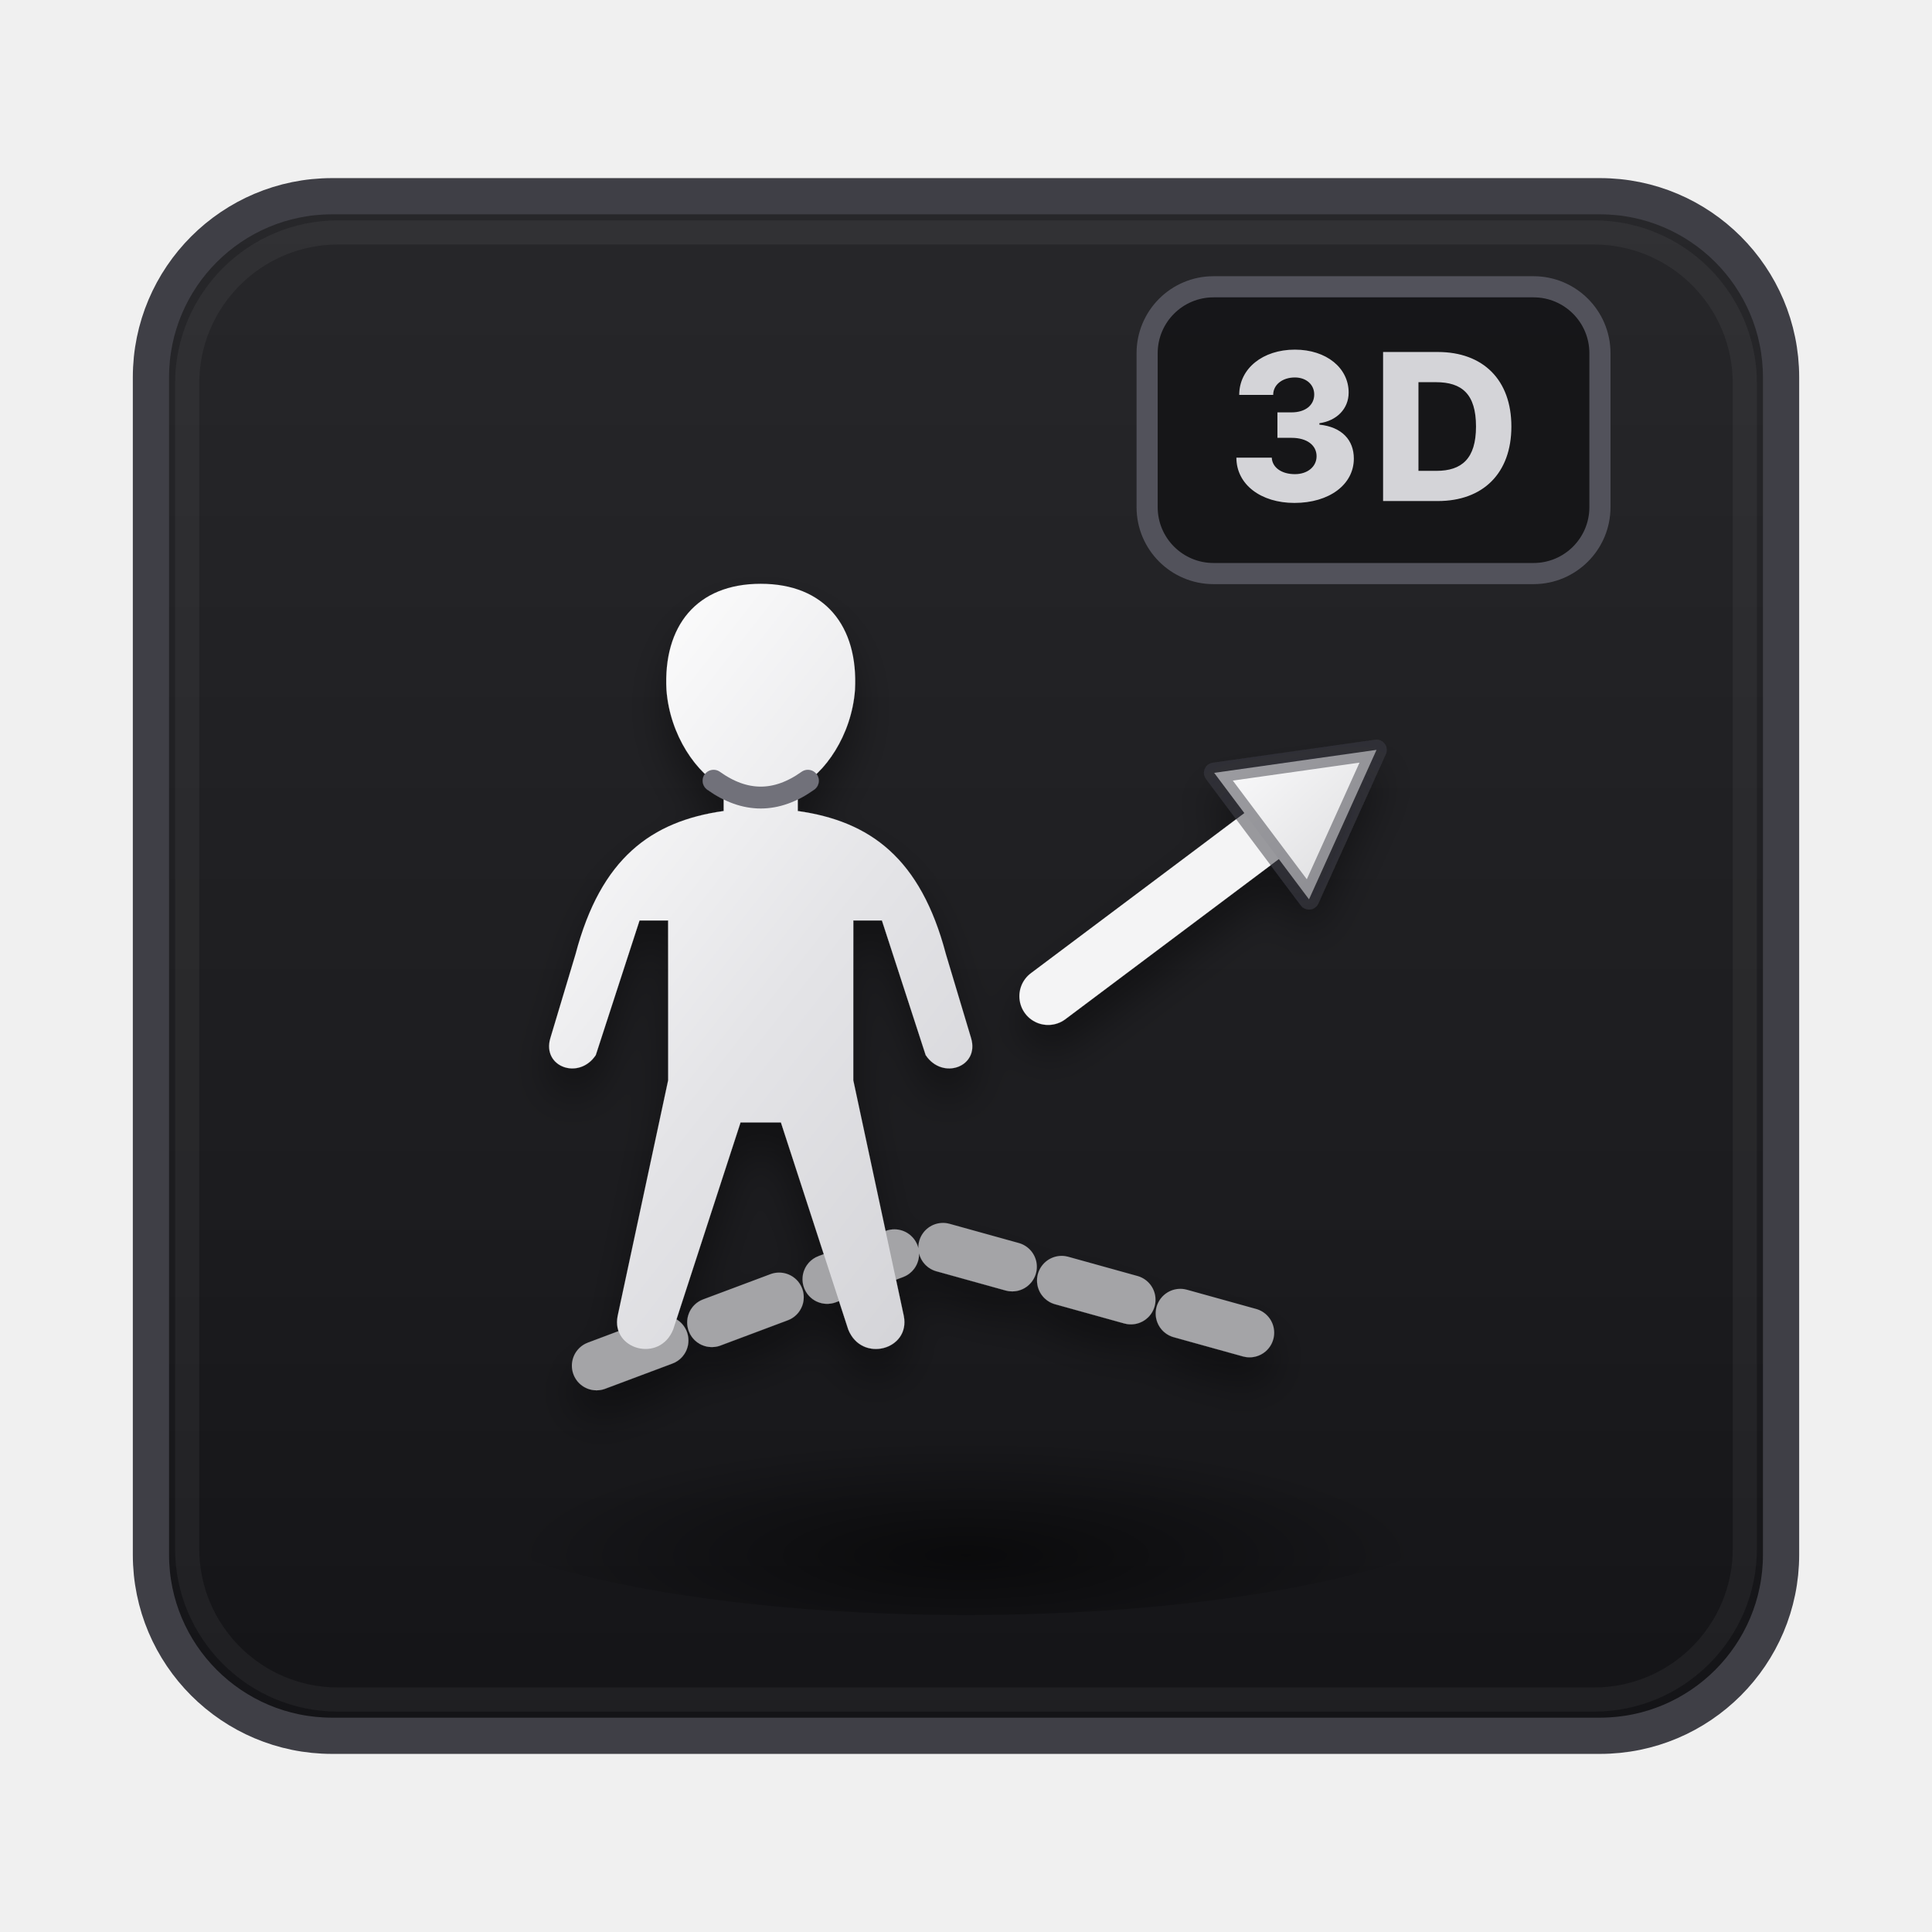
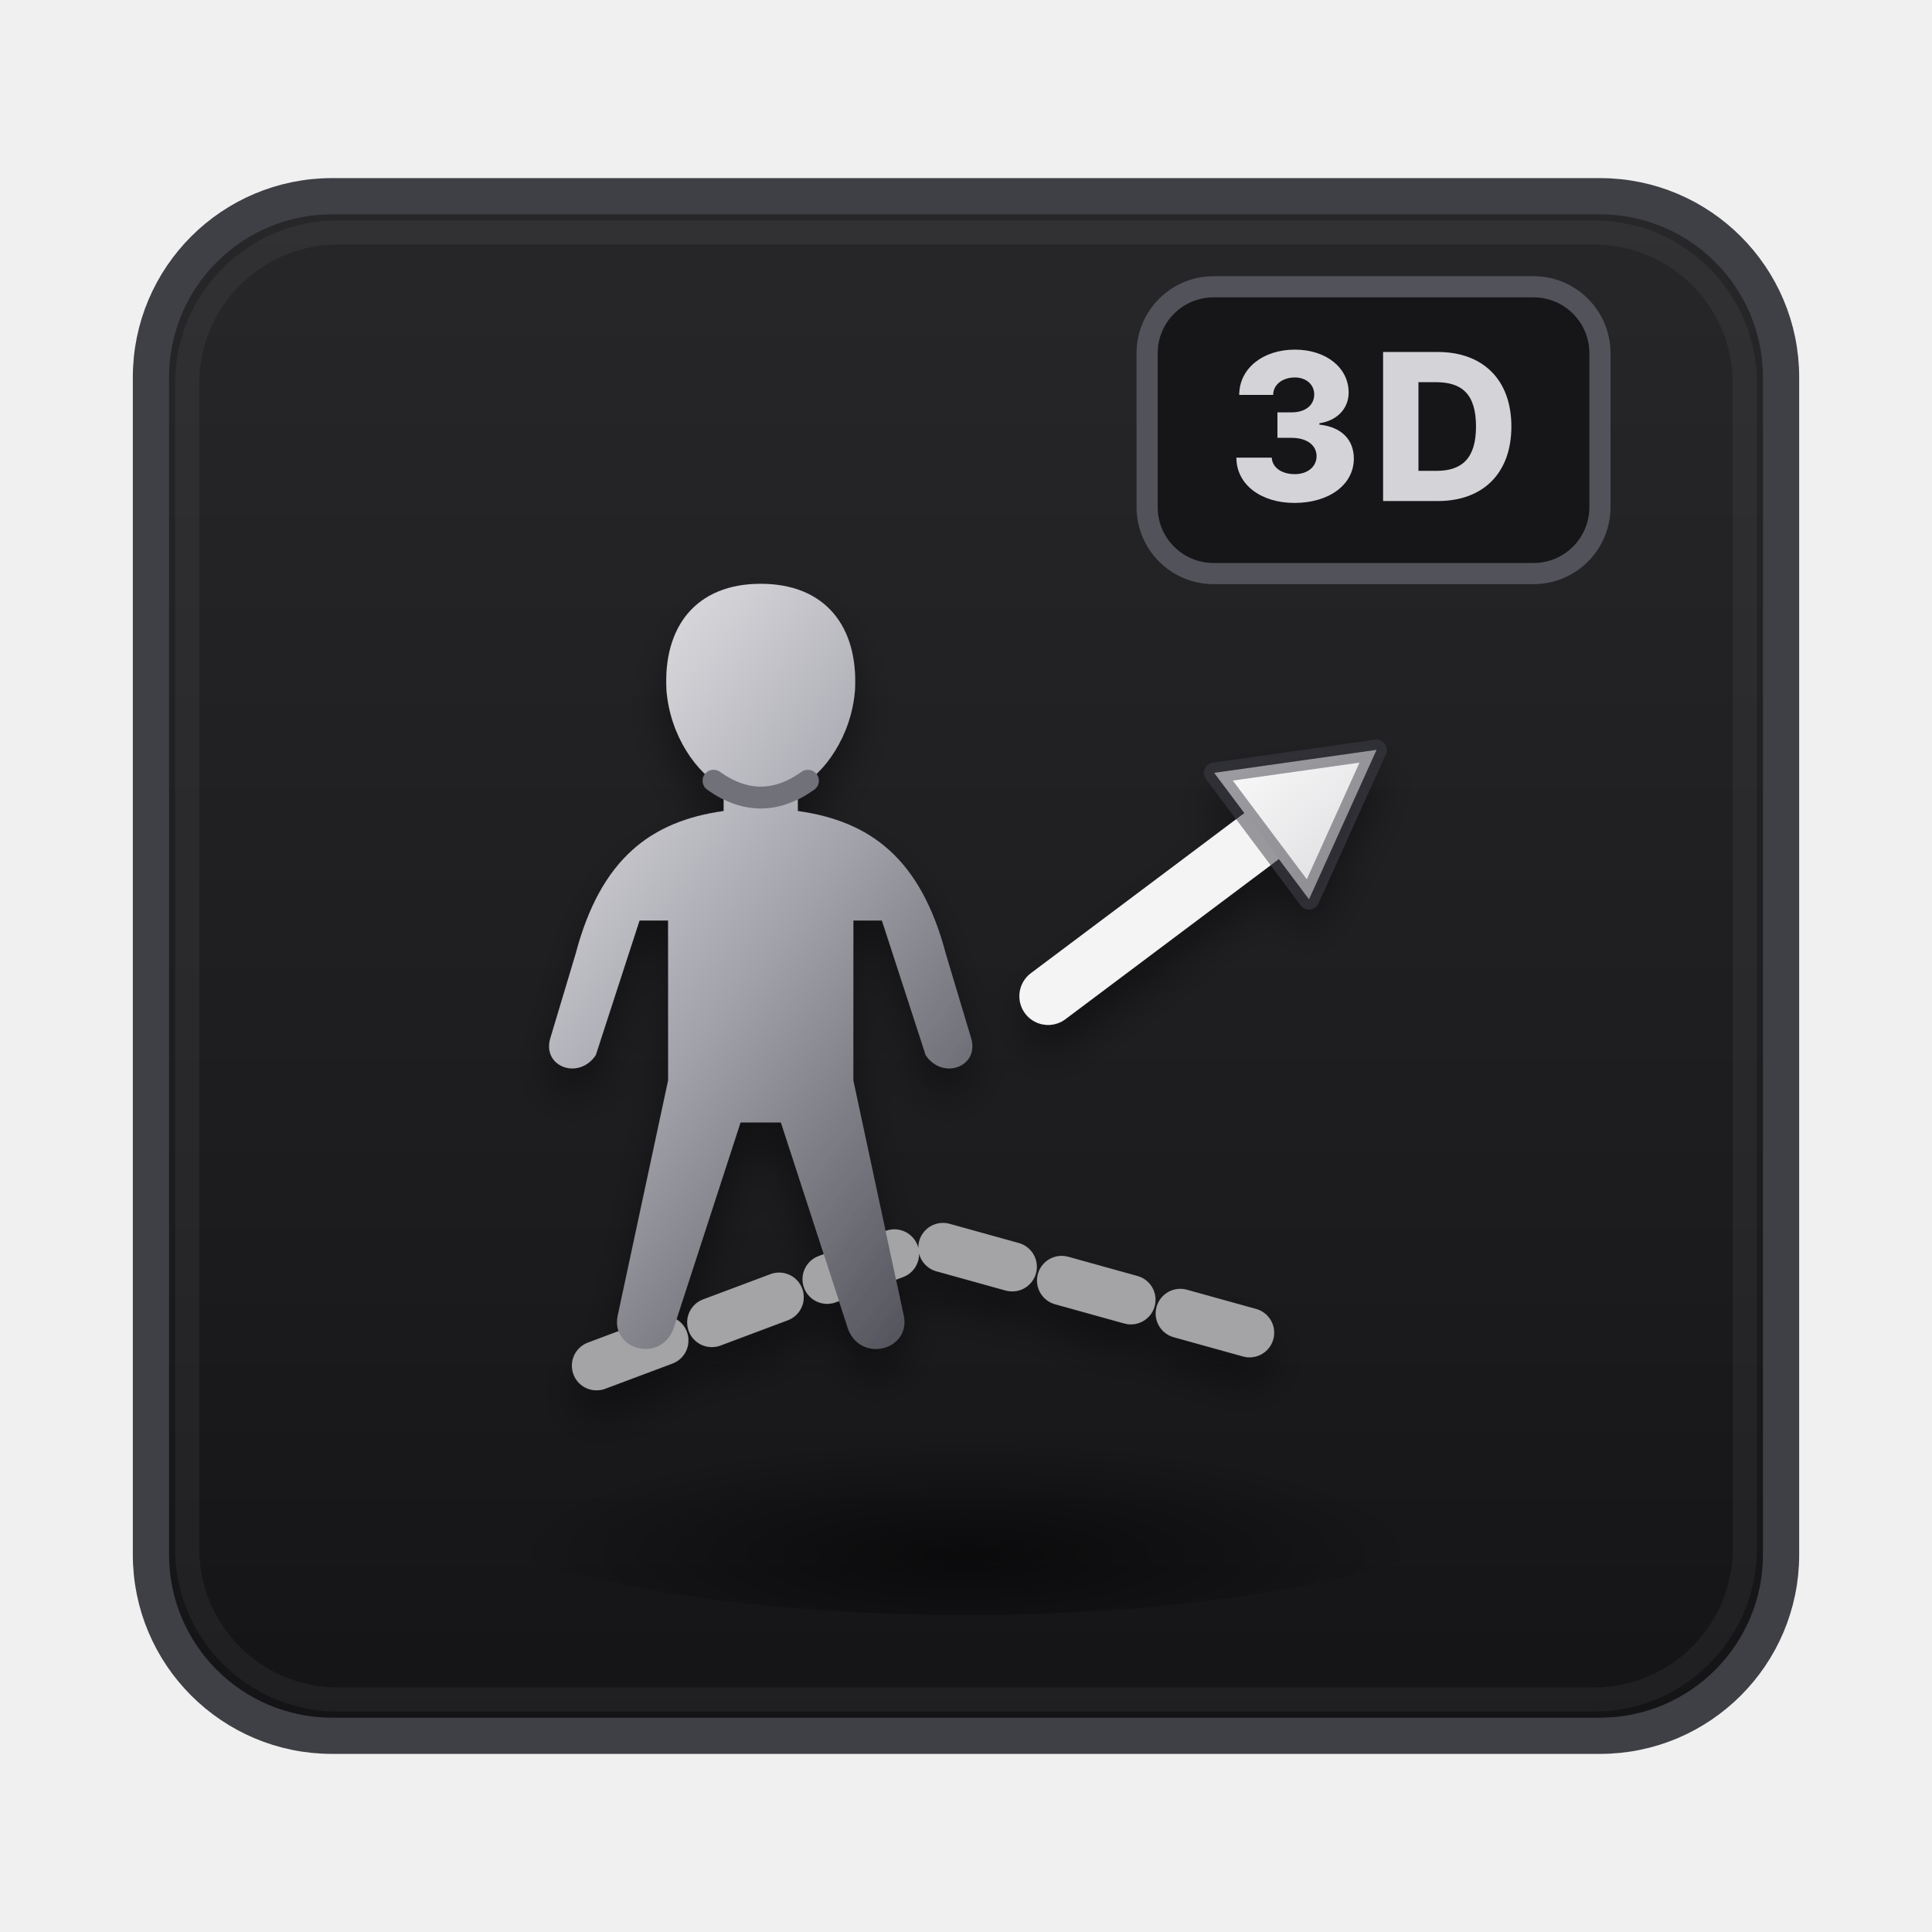
<svg xmlns="http://www.w3.org/2000/svg" viewBox="0 0 64 64" width="64" height="64">
  <defs>
    <linearGradient id="uv_bright" x1="0.15" y1="0" x2="0.85" y2="1">
-       <stop offset="0%" stop-color="#FFFFFF" />
-       <stop offset="55%" stop-color="#E4E4E7" />
-       <stop offset="100%" stop-color="#D4D4D8" />
+       <stop offset="0%" stop-color="#E4E4E7" />
+       <stop offset="50%" stop-color="#A1A1AA" />
+       <stop offset="100%" stop-color="#52525B" />
    </linearGradient>
    <linearGradient id="uv_mid" x1="0" y1="0" x2="0" y2="1">
-       <stop offset="0%" stop-color="#E4E4E7" />
-       <stop offset="50%" stop-color="#D4D4D8" />
-       <stop offset="100%" stop-color="#A1A1AA" />
+       <stop offset="0%" stop-color="#A1A1AA" />
+       <stop offset="50%" stop-color="#71717A" />
+       <stop offset="100%" stop-color="#3F3F46" />
    </linearGradient>
    <linearGradient id="uv_slate" x1="0" y1="0" x2="0" y2="1">
-       <stop offset="0%" stop-color="#D4D4D8" />
-       <stop offset="100%" stop-color="#71717A" />
+       <stop offset="0%" stop-color="#71717A" />
+       <stop offset="60%" stop-color="#52525B" />
+       <stop offset="100%" stop-color="#27272A" />
    </linearGradient>
    <linearGradient id="uv_dark" x1="0" y1="0" x2="0" y2="1">
-       <stop offset="0%" stop-color="#71717A" />
-       <stop offset="100%" stop-color="#3F3F46" />
+       <stop offset="0%" stop-color="#52525B" />
+       <stop offset="65%" stop-color="#3F3F46" />
+       <stop offset="100%" stop-color="#18181B" />
    </linearGradient>
    <radialGradient id="uv_head_lit" cx="35%" cy="25%" r="72%">
-       <stop offset="0%" stop-color="#FFFFFF" />
-       <stop offset="55%" stop-color="#E4E4E7" />
-       <stop offset="100%" stop-color="#A1A1AA" />
+       <stop offset="0%" stop-color="#E4E4E7" />
+       <stop offset="45%" stop-color="#A1A1AA" />
+       <stop offset="100%" stop-color="#3F3F46" />
    </radialGradient>
    <radialGradient id="uv_sphere" cx="35%" cy="30%" r="68%">
-       <stop offset="0%" stop-color="#FFFFFF" />
-       <stop offset="48%" stop-color="#D4D4D8" />
-       <stop offset="100%" stop-color="#71717A" />
+       <stop offset="0%" stop-color="#E4E4E7" />
+       <stop offset="40%" stop-color="#71717A" />
+       <stop offset="100%" stop-color="#27272A" />
    </radialGradient>
    <linearGradient id="card_bg" x1="0" y1="0" x2="0" y2="1">
      <stop offset="0%" stop-color="#27272A" />
      <stop offset="65%" stop-color="#1C1C1F" />
      <stop offset="100%" stop-color="#141417" />
    </linearGradient>
    <radialGradient id="card_floor" cx="50%" cy="78%" r="42%">
      <stop offset="0%" stop-color="#000000" stop-opacity="0.55" />
      <stop offset="100%" stop-color="#000000" stop-opacity="0" />
    </radialGradient>
    <filter id="soft_drop" x="-12%" y="-12%" width="124%" height="124%">
      <feDropShadow dx="0" dy="1.3" stdDeviation="1.0" flood-color="#000000" flood-opacity="0.40" />
    </filter>
    <linearGradient id="l1" x1="0" y1="0" x2="1" y2="1" gradientUnits="objectBoundingBox">
      <stop offset="0" stop-color="#fcfcfd" />
      <stop offset="1" stop-color="#dadadc" />
    </linearGradient>
  </defs>
  <rect x="5" y="6.5" width="54" height="51" rx="6" fill="url(#card_bg)" stroke="#3F3F46" stroke-width="1.2" />
  <rect x="6.2" y="7.7" width="51.6" height="48.6" rx="5" fill="none" stroke="#FFFFFF" stroke-opacity="0.05" stroke-width="0.8" />
  <ellipse cx="32" cy="49" rx="18" ry="4.5" fill="url(#card_floor)" />
  <g transform="translate(32, 33) scale(0.68) translate(-32, -32)" filter="url(#soft_drop)">
    <path d="M 14.00 50.00 L 30.00 44.00 L 48.00 49.00" fill="none" stroke="#a4a4a7" stroke-opacity="1.0" stroke-width="2.4" stroke-linecap="round" stroke-linejoin="round" stroke-dasharray="3.5 2.5" />
    <g transform="translate(-10.00, 0.00) translate(32, 32) scale(0.820) translate(-32, -32)">
      <path d="M 32 7.5 C 35.8 7.5, 37.8 10.0, 37.6 13.8 C 37.4 16.5, 35.8 18.8, 34.2 19.6 L 34.2 21.0 C 38.5 21.6, 41.5 23.8, 43.0 29.5 L 44.5 34.5 C 45.0 36.2, 42.8 37.0, 41.8 35.5 L 39.2 27.5 L 37.5 27.5 L 37.5 37.0 L 40.5 51.0 C 40.9 53.0, 38.0 53.8, 37.2 51.8 L 33.2 39.5 L 30.8 39.5 L 26.8 51.8 C 26.0 53.8, 23.1 53.0, 23.5 51.0 L 26.5 37.0 L 26.5 27.5 L 24.8 27.5 L 22.2 35.5 C 21.2 37.0, 19.0 36.2, 19.5 34.5 L 21.0 29.5 C 22.5 23.8, 25.5 21.6, 29.8 21.0 L 29.8 19.6 C 28.2 18.8, 26.6 16.5, 26.4 13.8 C 26.2 10.0, 28.2 7.5, 32 7.5 Z" fill="url(#uv_bright)" />
      <path d="M 29.2 19.2 Q 32 21.2 34.8 19.2" fill="none" stroke="#71717A" stroke-width="1.3" stroke-linecap="round" />
    </g>
    <path d="M 36.00 32.00 L 47.80 23.15" fill="none" stroke="#f4f4f5" stroke-opacity="1.0" stroke-width="2.8" stroke-linecap="round" stroke-linejoin="round" />
    <polygon points="52.00,20.00 48.71,27.28 44.09,21.12" fill="url(#l1)" stroke="#3f3f46" stroke-opacity="0.5" stroke-width="1.0" stroke-linejoin="round" />
  </g>
  <rect x="38" y="9.5" width="15" height="9.5" rx="2.2" fill="#141417" fill-opacity="0.86" stroke="#52525B" stroke-width="0.7" />
  <text x="45.5" y="16.6" font-family="Segoe UI, Inter, Arial, sans-serif" font-size="6.8" font-weight="800" fill="#D4D4D8" text-anchor="middle" letter-spacing="0.3">3D</text>
</svg>
